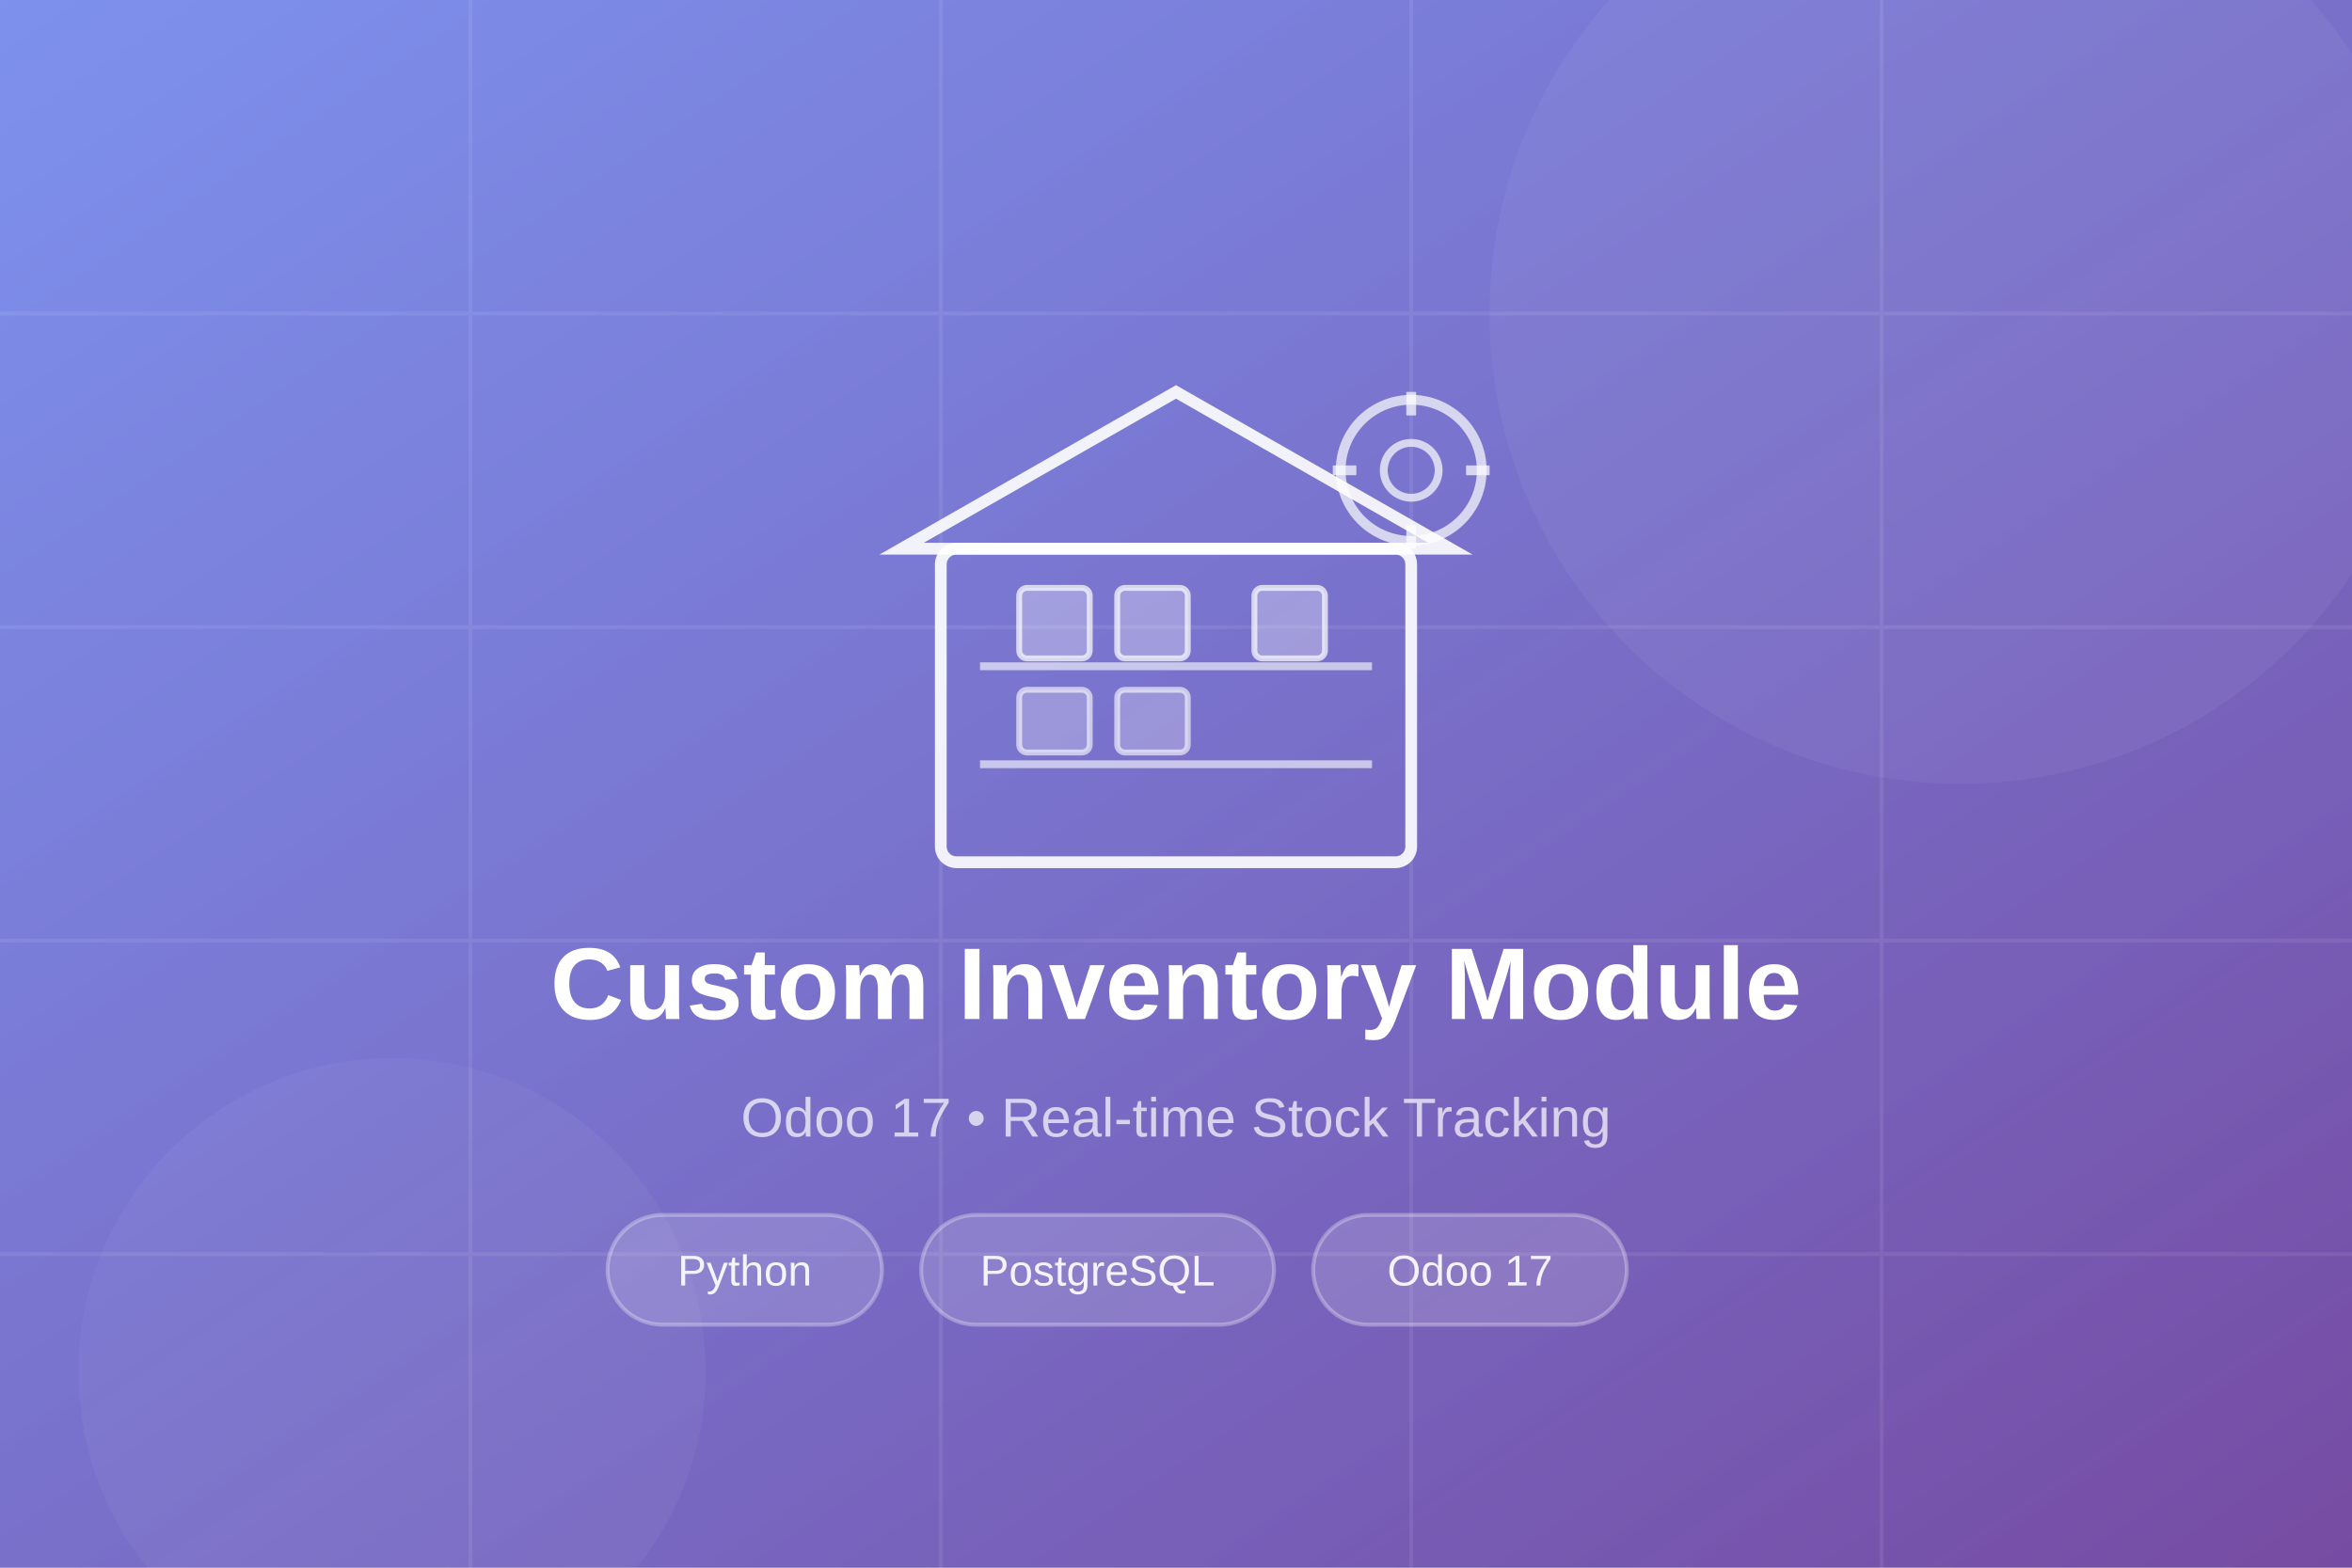
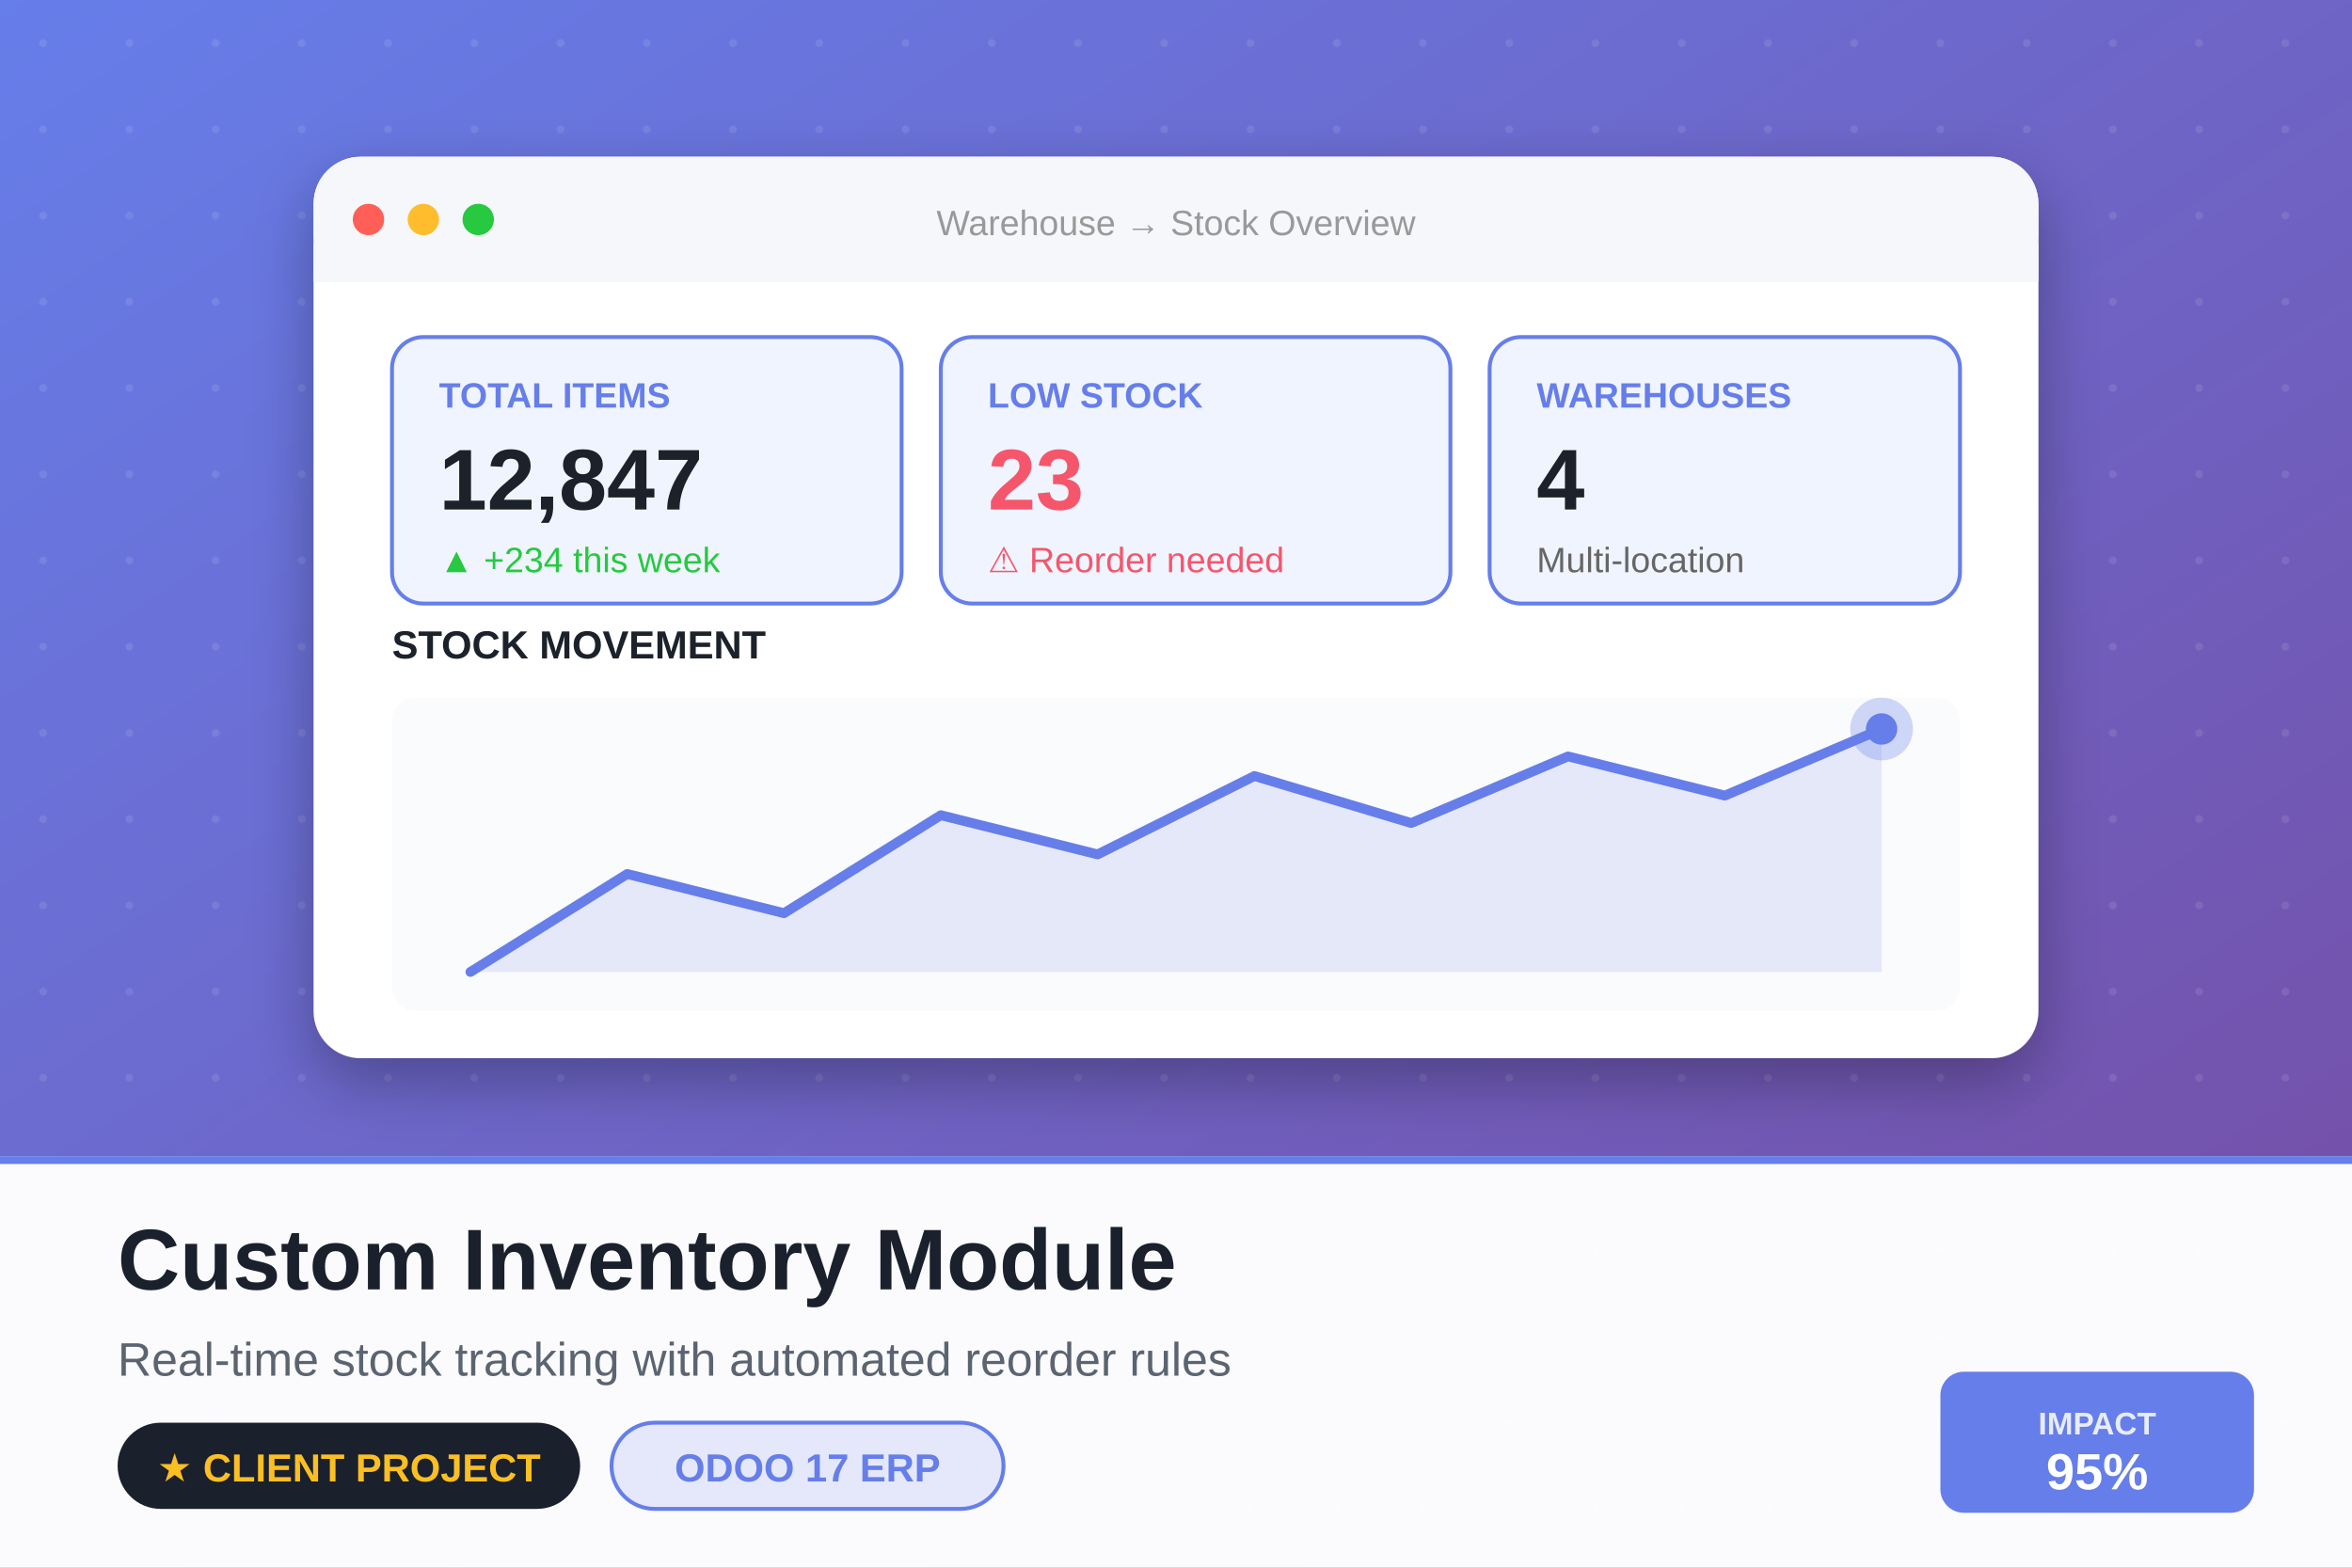
- <svg xmlns="http://www.w3.org/2000/svg" viewBox="0 0 600 400">
+ <svg xmlns="http://www.w3.org/2000/svg" viewBox="0 0 600 400" preserveAspectRatio="xMidYMid slice">
  <defs>
    <linearGradient id="bg" x1="0%" y1="0%" x2="100%" y2="100%">
      <stop offset="0%" style="stop-color:#667eea" />
      <stop offset="100%" style="stop-color:#764ba2" />
    </linearGradient>
-     <linearGradient id="shine" x1="0%" y1="0%" x2="100%" y2="100%">
-       <stop offset="0%" style="stop-color:rgba(255,255,255,0.15)" />
-       <stop offset="100%" style="stop-color:rgba(255,255,255,0)" />
-     </linearGradient>
+     <pattern id="dotsInv" width="22" height="22" patternUnits="userSpaceOnUse">
+       <circle cx="11" cy="11" r="1" fill="rgba(255,255,255,0.1)" />
+     </pattern>
+     <filter id="shInv" x="-20%" y="-20%" width="140%" height="140%">
+       <feGaussianBlur in="SourceAlpha" stdDeviation="8" />
+       <feOffset dy="6" />
+       <feComponentTransfer>
+         <feFuncA type="linear" slope="0.3" />
+       </feComponentTransfer>
+       <feMerge>
+         <feMergeNode />
+         <feMergeNode in="SourceGraphic" />
+       </feMerge>
+     </filter>
  </defs>
  <rect width="600" height="400" fill="url(#bg)" />
-   <rect x="0" y="0" width="600" height="400" fill="url(#shine)" />
-   <g opacity="0.08" stroke="#fff" stroke-width="1">
-     <line x1="0" y1="80" x2="600" y2="80" />
-     <line x1="0" y1="160" x2="600" y2="160" />
-     <line x1="0" y1="240" x2="600" y2="240" />
-     <line x1="0" y1="320" x2="600" y2="320" />
-     <line x1="120" y1="0" x2="120" y2="400" />
-     <line x1="240" y1="0" x2="240" y2="400" />
-     <line x1="360" y1="0" x2="360" y2="400" />
-     <line x1="480" y1="0" x2="480" y2="400" />
+   <rect width="600" height="400" fill="url(#dotsInv)" />
+   <g transform="translate(80,40)" filter="url(#shInv)">
+     <rect x="0" y="0" width="440" height="230" rx="12" fill="#fff" />
+     <rect x="0" y="0" width="440" height="32" rx="12" fill="#f5f7fa" />
+     <rect x="0" y="22" width="440" height="10" fill="#f5f7fa" />
+     <circle cx="14" cy="16" r="4" fill="#ff5f56" />
+     <circle cx="28" cy="16" r="4" fill="#ffbd2e" />
+     <circle cx="42" cy="16" r="4" fill="#27c93f" />
+     <text x="220" y="20" text-anchor="middle" font-family="Arial,sans-serif" font-size="9" fill="#999">Warehouse → Stock Overview</text>
+     <g transform="translate(20,46)">
+       <rect x="0" y="0" width="130" height="68" rx="8" fill="#f0f4ff" stroke="#667eea" stroke-width="1" />
+       <text x="12" y="18" font-family="Arial,sans-serif" font-weight="700" font-size="9" fill="#667eea">TOTAL ITEMS</text>
+       <text x="12" y="44" font-family="Arial,sans-serif" font-weight="900" font-size="22" fill="#1a202c">12,847</text>
+       <text x="12" y="60" font-family="Arial,sans-serif" font-size="9" fill="#27c93f">▲ +234 this week</text>
+       <rect x="140" y="0" width="130" height="68" rx="8" fill="#f0f4ff" stroke="#667eea" stroke-width="1" />
+       <text x="152" y="18" font-family="Arial,sans-serif" font-weight="700" font-size="9" fill="#667eea">LOW STOCK</text>
+       <text x="152" y="44" font-family="Arial,sans-serif" font-weight="900" font-size="22" fill="#f5576c">23</text>
+       <text x="152" y="60" font-family="Arial,sans-serif" font-size="9" fill="#f5576c">⚠ Reorder needed</text>
+       <rect x="280" y="0" width="120" height="68" rx="8" fill="#f0f4ff" stroke="#667eea" stroke-width="1" />
+       <text x="292" y="18" font-family="Arial,sans-serif" font-weight="700" font-size="9" fill="#667eea">WAREHOUSES</text>
+       <text x="292" y="44" font-family="Arial,sans-serif" font-weight="900" font-size="22" fill="#1a202c">4</text>
+       <text x="292" y="60" font-family="Arial,sans-serif" font-size="9" fill="#666">Multi-location</text>
+     </g>
+     <g transform="translate(20,128)">
+       <text x="0" y="0" font-family="Arial,sans-serif" font-weight="800" font-size="10" fill="#1a202c">STOCK MOVEMENT</text>
+       <rect x="0" y="10" width="400" height="80" rx="6" fill="#fafbfc" />
+       <polyline points="20,80 60,55 100,65 140,40 180,50 220,30 260,42 300,25 340,35 380,18" fill="none" stroke="#667eea" stroke-width="2.5" stroke-linecap="round" stroke-linejoin="round" />
+       <polyline points="20,80 60,55 100,65 140,40 180,50 220,30 260,42 300,25 340,35 380,18 380,80 20,80" fill="rgba(102,126,234,0.15)" stroke="none" />
+       <circle cx="380" cy="18" r="4" fill="#667eea" />
+       <circle cx="380" cy="18" r="8" fill="#667eea" opacity="0.3" />
+     </g>
  </g>
-   <circle cx="500" cy="80" r="120" fill="rgba(255,255,255,0.05)" />
-   <circle cx="100" cy="350" r="80" fill="rgba(255,255,255,0.04)" />
-   <g transform="translate(230,80)">
-     <rect x="10" y="60" width="120" height="80" rx="4" fill="none" stroke="rgba(255,255,255,0.9)" stroke-width="3" />
-     <polygon points="70,20 140,60 0,60" fill="none" stroke="rgba(255,255,255,0.9)" stroke-width="3" />
-     <line x1="20" y1="90" x2="120" y2="90" stroke="rgba(255,255,255,0.6)" stroke-width="2" />
-     <line x1="20" y1="115" x2="120" y2="115" stroke="rgba(255,255,255,0.6)" stroke-width="2" />
-     <rect x="30" y="70" width="18" height="18" rx="2" fill="rgba(255,255,255,0.3)" stroke="rgba(255,255,255,0.7)" stroke-width="1.5" />
-     <rect x="55" y="70" width="18" height="18" rx="2" fill="rgba(255,255,255,0.3)" stroke="rgba(255,255,255,0.7)" stroke-width="1.5" />
-     <rect x="90" y="70" width="18" height="18" rx="2" fill="rgba(255,255,255,0.3)" stroke="rgba(255,255,255,0.7)" stroke-width="1.5" />
-     <rect x="30" y="96" width="18" height="16" rx="2" fill="rgba(255,255,255,0.25)" stroke="rgba(255,255,255,0.6)" stroke-width="1.5" />
-     <rect x="55" y="96" width="18" height="16" rx="2" fill="rgba(255,255,255,0.25)" stroke="rgba(255,255,255,0.6)" stroke-width="1.5" />
-     <circle cx="130" cy="40" r="18" fill="none" stroke="rgba(255,255,255,0.7)" stroke-width="2.5" />
-     <circle cx="130" cy="40" r="7" fill="none" stroke="rgba(255,255,255,0.7)" stroke-width="2" />
-     <line x1="130" y1="20" x2="130" y2="26" stroke="rgba(255,255,255,0.7)" stroke-width="2.5" />
-     <line x1="130" y1="54" x2="130" y2="60" stroke="rgba(255,255,255,0.7)" stroke-width="2.5" />
-     <line x1="110" y1="40" x2="116" y2="40" stroke="rgba(255,255,255,0.7)" stroke-width="2.5" />
-     <line x1="144" y1="40" x2="150" y2="40" stroke="rgba(255,255,255,0.7)" stroke-width="2.5" />
-   </g>
-   <text x="300" y="260" text-anchor="middle" font-family="Arial,sans-serif" font-weight="700" font-size="26" fill="white">Custom Inventory Module</text>
-   <text x="300" y="290" text-anchor="middle" font-family="Arial,sans-serif" font-weight="400" font-size="14" fill="rgba(255,255,255,0.7)">Odoo 17 • Real-time Stock Tracking</text>
-   <g transform="translate(155,310)">
-     <rect x="0" y="0" width="70" height="28" rx="14" fill="rgba(255,255,255,0.15)" stroke="rgba(255,255,255,0.3)" stroke-width="1" />
-     <text x="35" y="18" text-anchor="middle" font-family="Arial,sans-serif" font-size="11" fill="rgba(255,255,255,0.9)">Python</text>
-     <rect x="80" y="0" width="90" height="28" rx="14" fill="rgba(255,255,255,0.15)" stroke="rgba(255,255,255,0.3)" stroke-width="1" />
-     <text x="125" y="18" text-anchor="middle" font-family="Arial,sans-serif" font-size="11" fill="rgba(255,255,255,0.9)">PostgreSQL</text>
-     <rect x="180" y="0" width="80" height="28" rx="14" fill="rgba(255,255,255,0.15)" stroke="rgba(255,255,255,0.3)" stroke-width="1" />
-     <text x="220" y="18" text-anchor="middle" font-family="Arial,sans-serif" font-size="11" fill="rgba(255,255,255,0.9)">Odoo 17</text>
+   <g transform="translate(0,295)">
+     <rect x="0" y="0" width="600" height="105" fill="rgba(255,255,255,0.97)" />
+     <rect x="0" y="0" width="600" height="2" fill="#667eea" />
+     <text x="30" y="34" font-family="Arial,sans-serif" font-weight="800" font-size="22" fill="#1a202c">Custom Inventory Module</text>
+     <text x="30" y="56" font-family="Arial,sans-serif" font-size="12" fill="#5b6470">Real-time stock tracking with automated reorder rules</text>
+     <g transform="translate(30,68)">
+       <rect x="0" y="0" width="118" height="22" rx="11" fill="#1a202c" />
+       <text x="59" y="15" text-anchor="middle" font-family="Arial,sans-serif" font-weight="700" font-size="10" fill="#fbbf24">★ CLIENT PROJECT</text>
+     </g>
+     <g transform="translate(156,68)">
+       <rect x="0" y="0" width="100" height="22" rx="11" fill="rgba(102,126,234,0.15)" stroke="#667eea" stroke-width="1" />
+       <text x="50" y="15" text-anchor="middle" font-family="Arial,sans-serif" font-weight="700" font-size="10" fill="#667eea">ODOO 17 ERP</text>
+     </g>
+     <g transform="translate(495,55)">
+       <rect x="0" y="0" width="80" height="36" rx="6" fill="#667eea" />
+       <text x="40" y="16" text-anchor="middle" font-family="Arial,sans-serif" font-weight="700" font-size="8" fill="rgba(255,255,255,0.85)">IMPACT</text>
+       <text x="40" y="30" text-anchor="middle" font-family="Arial,sans-serif" font-weight="900" font-size="13" fill="#fff">95%</text>
+     </g>
  </g>
</svg>
